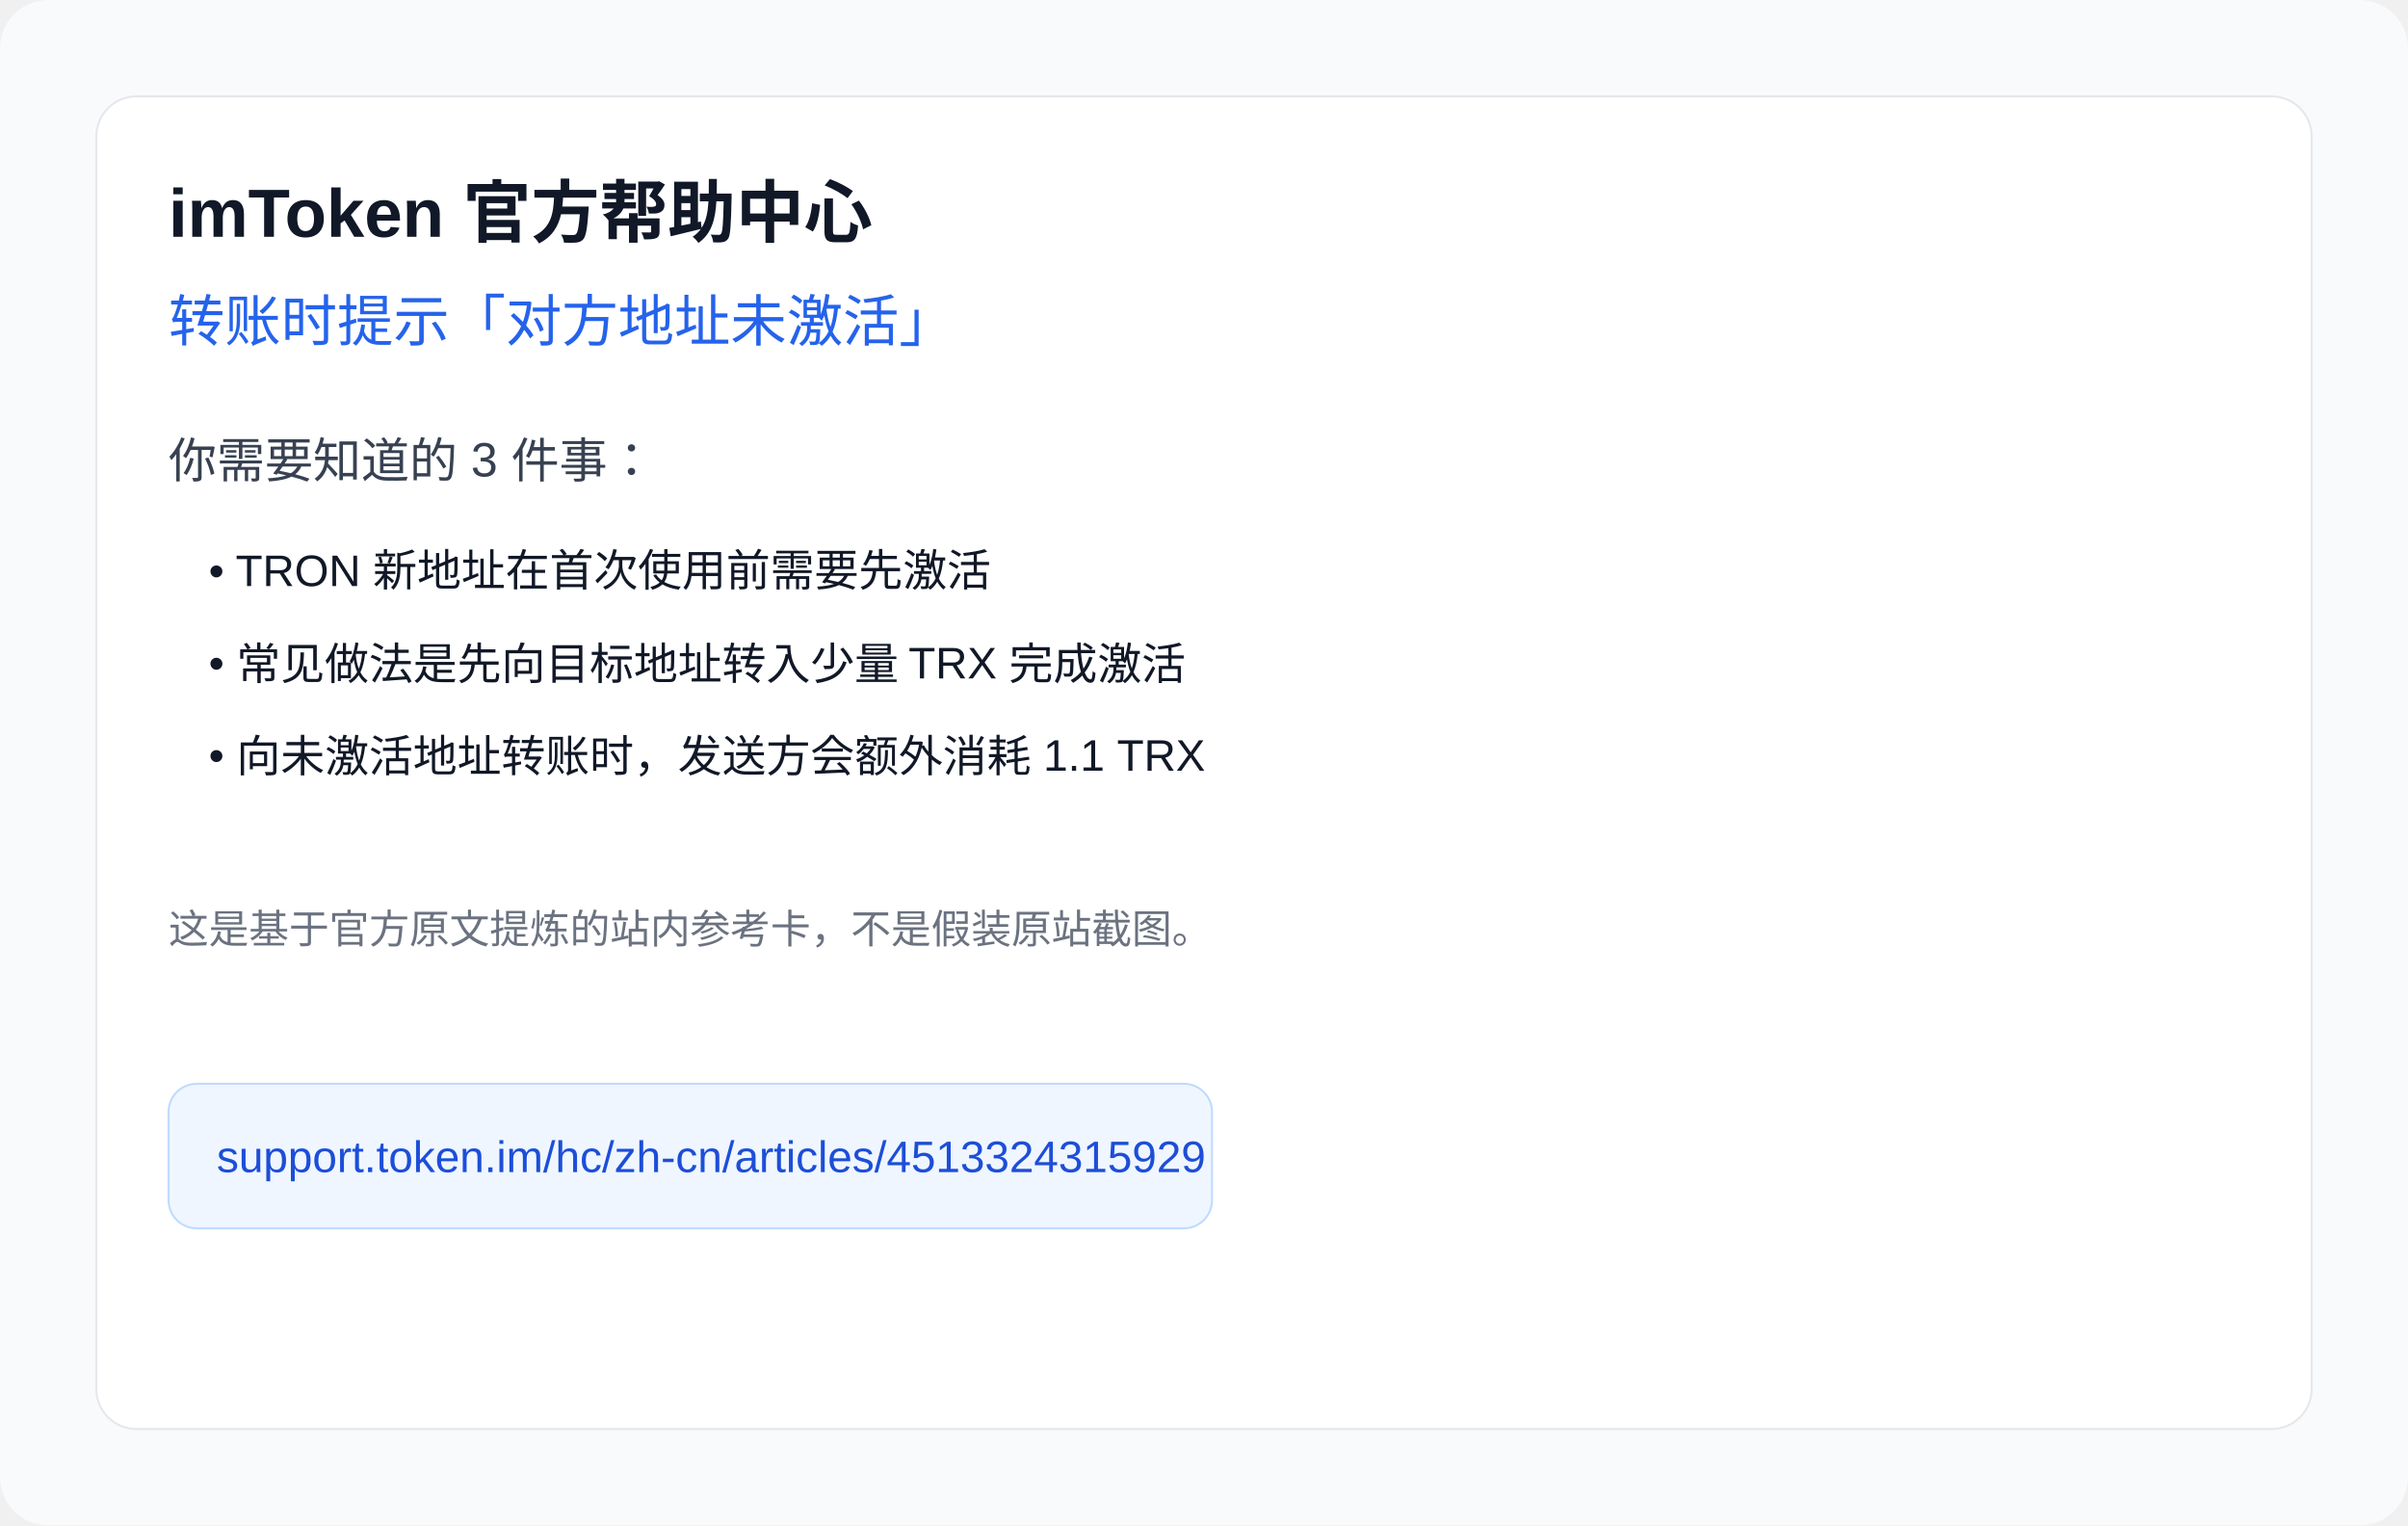
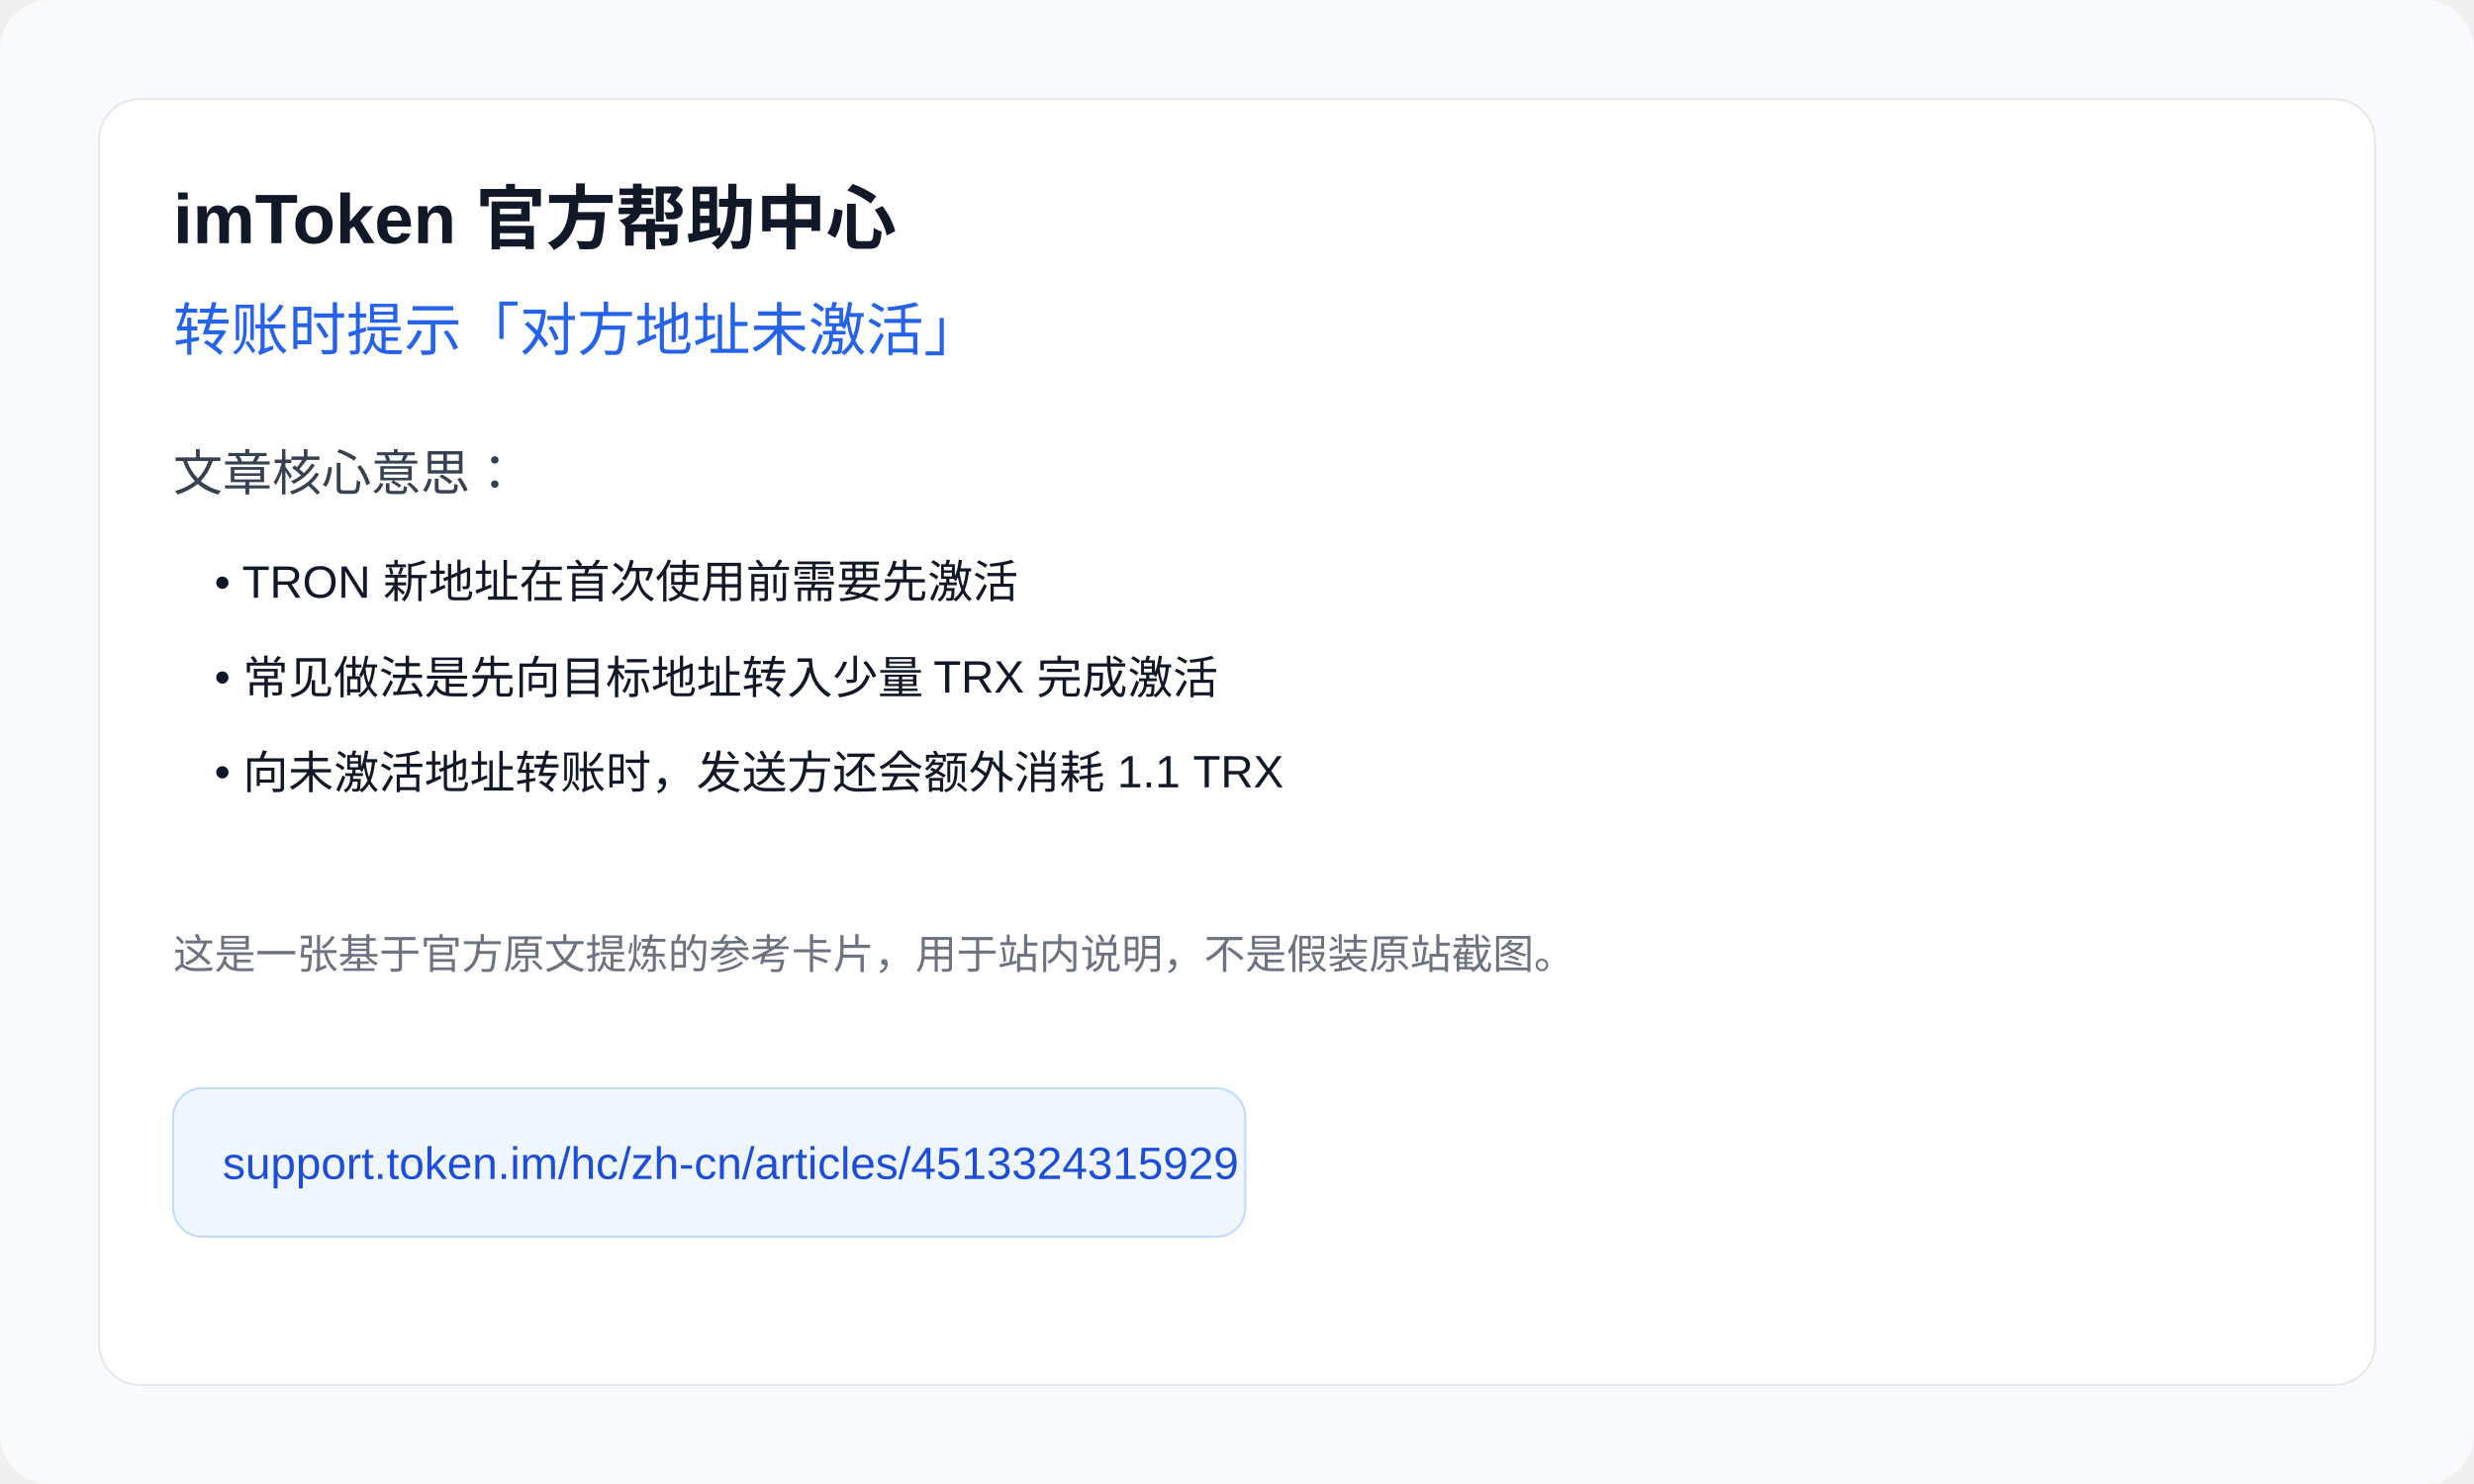
- <svg xmlns="http://www.w3.org/2000/svg" width="1200" height="760" viewBox="0 0 1200 760" fill="none">
-   <rect width="1200" height="760" rx="24" fill="#F8FAFC" />
-   <rect x="48" y="48" width="1104" height="664" rx="20" fill="white" stroke="#E5E7EB" />
+ <svg xmlns="http://www.w3.org/2000/svg" width="1200" height="720" viewBox="0 0 1200 720" fill="none">
+   <rect width="1200" height="720" rx="24" fill="#F8FAFC" />
+   <rect x="48" y="48" width="1104" height="624" rx="20" fill="white" stroke="#E5E7EB" />
  <text x="84" y="118" fill="#111827" font-size="34" font-family="-apple-system, BlinkMacSystemFont, Segoe UI, Arial" font-weight="700">imToken 官方帮助中心</text>
  <text x="84" y="170" fill="#2563EB" font-size="28" font-family="-apple-system, BlinkMacSystemFont, Segoe UI, Arial">转账时提示「对方地址未激活」</text>
-   <text x="84" y="238" fill="#374151" font-size="24" font-family="-apple-system, BlinkMacSystemFont, Segoe UI, Arial">你需要知道的 3 件事：</text>
-   <text x="104" y="292" fill="#111827" font-size="22" font-family="-apple-system, BlinkMacSystemFont, Segoe UI, Arial">• TRON 新地址在首次使用前需要先激活</text>
-   <text x="104" y="338" fill="#111827" font-size="22" font-family="-apple-system, BlinkMacSystemFont, Segoe UI, Arial">• 常见做法是先向目标地址转入少量 TRX 完成激活</text>
-   <text x="104" y="384" fill="#111827" font-size="22" font-family="-apple-system, BlinkMacSystemFont, Segoe UI, Arial">• 向未激活地址转账时，发送方会额外消耗 1.1 TRX</text>
-   <text x="84" y="470" fill="#6B7280" font-size="20" font-family="-apple-system, BlinkMacSystemFont, Segoe UI, Arial">这是基于官方原文提炼的站内参考卡，不是假装原站截图。</text>
-   <rect x="84" y="540" width="520" height="72" rx="14" fill="#EFF6FF" stroke="#BFDBFE" />
-   <text x="108" y="584" fill="#1D4ED8" font-size="22" font-family="-apple-system, BlinkMacSystemFont, Segoe UI, Arial">support.token.im/hc/zh-cn/articles/4513324315929</text>
+   <text x="84" y="238" fill="#374151" font-size="24" font-family="-apple-system, BlinkMacSystemFont, Segoe UI, Arial">文章核心意思：</text>
+   <text x="104" y="290" fill="#111827" font-size="22" font-family="-apple-system, BlinkMacSystemFont, Segoe UI, Arial">• TRON 新地址在首次使用前需要先激活</text>
+   <text x="104" y="336" fill="#111827" font-size="22" font-family="-apple-system, BlinkMacSystemFont, Segoe UI, Arial">• 常见做法是先向目标地址转入少量 TRX 完成激活</text>
+   <text x="104" y="382" fill="#111827" font-size="22" font-family="-apple-system, BlinkMacSystemFont, Segoe UI, Arial">• 向未激活地址转账时，发送方还会额外消耗 1.1 TRX</text>
+   <text x="84" y="470" fill="#6B7280" font-size="20" font-family="-apple-system, BlinkMacSystemFont, Segoe UI, Arial">这是一张基于官方原文提炼的参考卡片，用于站内说明，不是假装原站截图。</text>
+   <rect x="84" y="528" width="520" height="72" rx="14" fill="#EFF6FF" stroke="#BFDBFE" />
+   <text x="108" y="572" fill="#1D4ED8" font-size="22" font-family="-apple-system, BlinkMacSystemFont, Segoe UI, Arial">support.token.im/hc/zh-cn/articles/4513324315929</text>
</svg>
